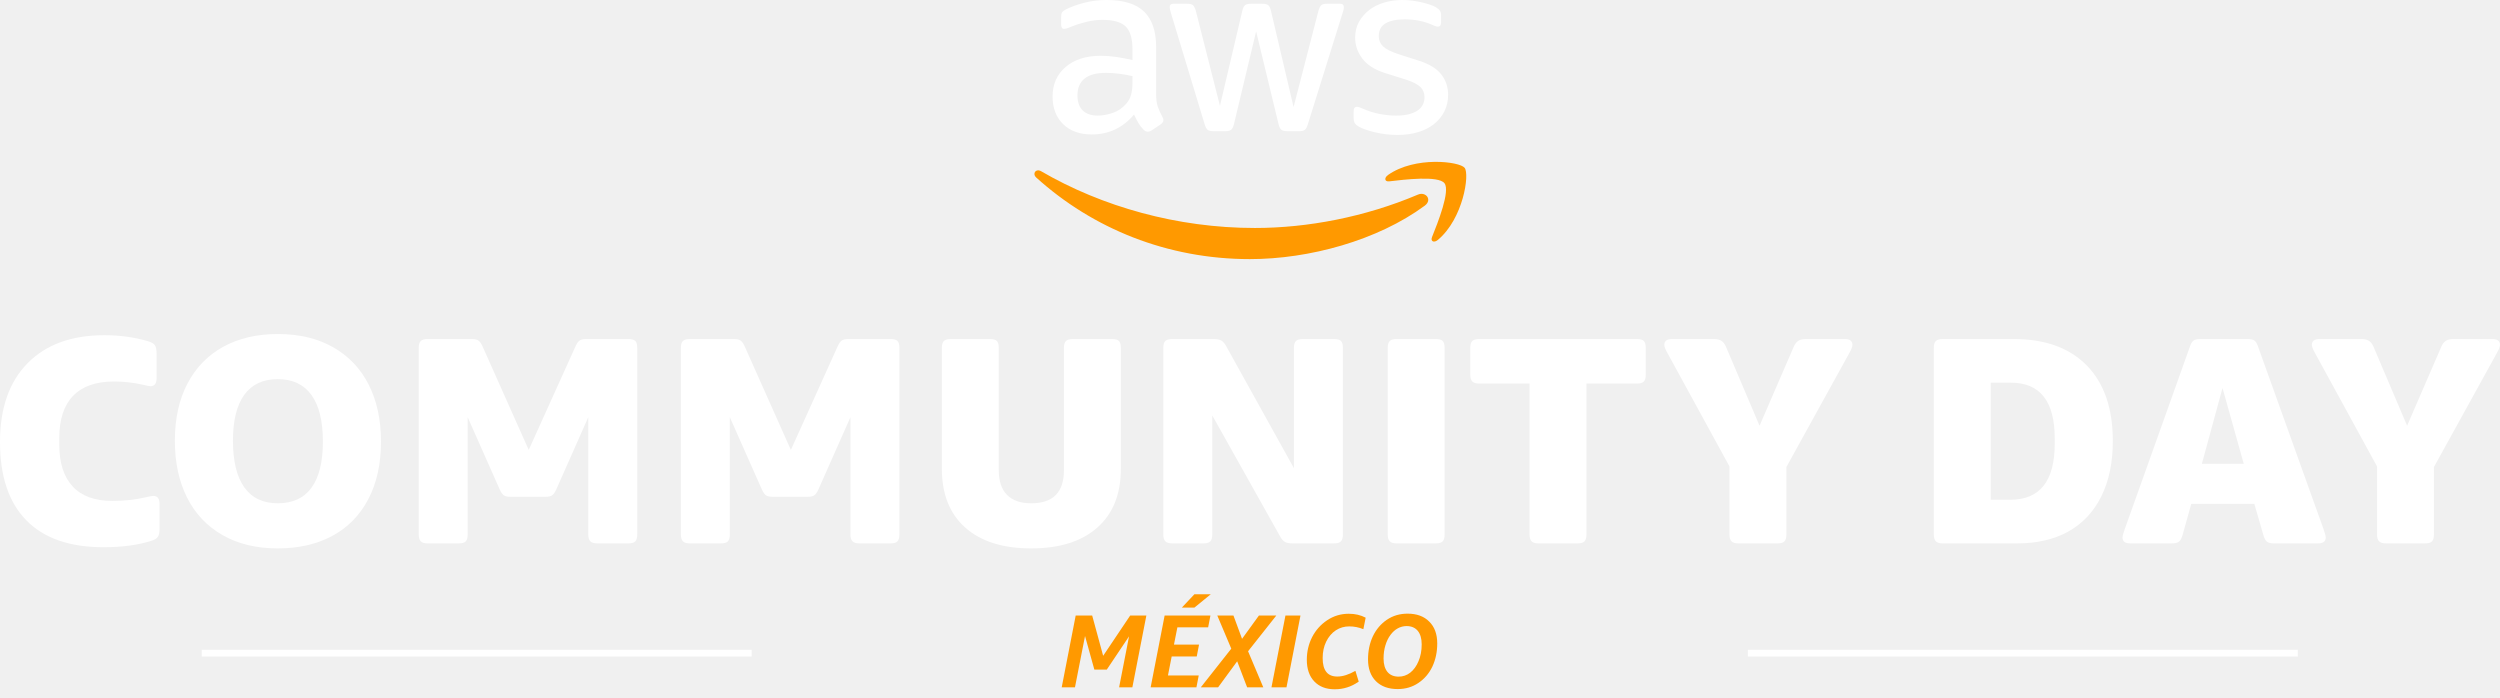
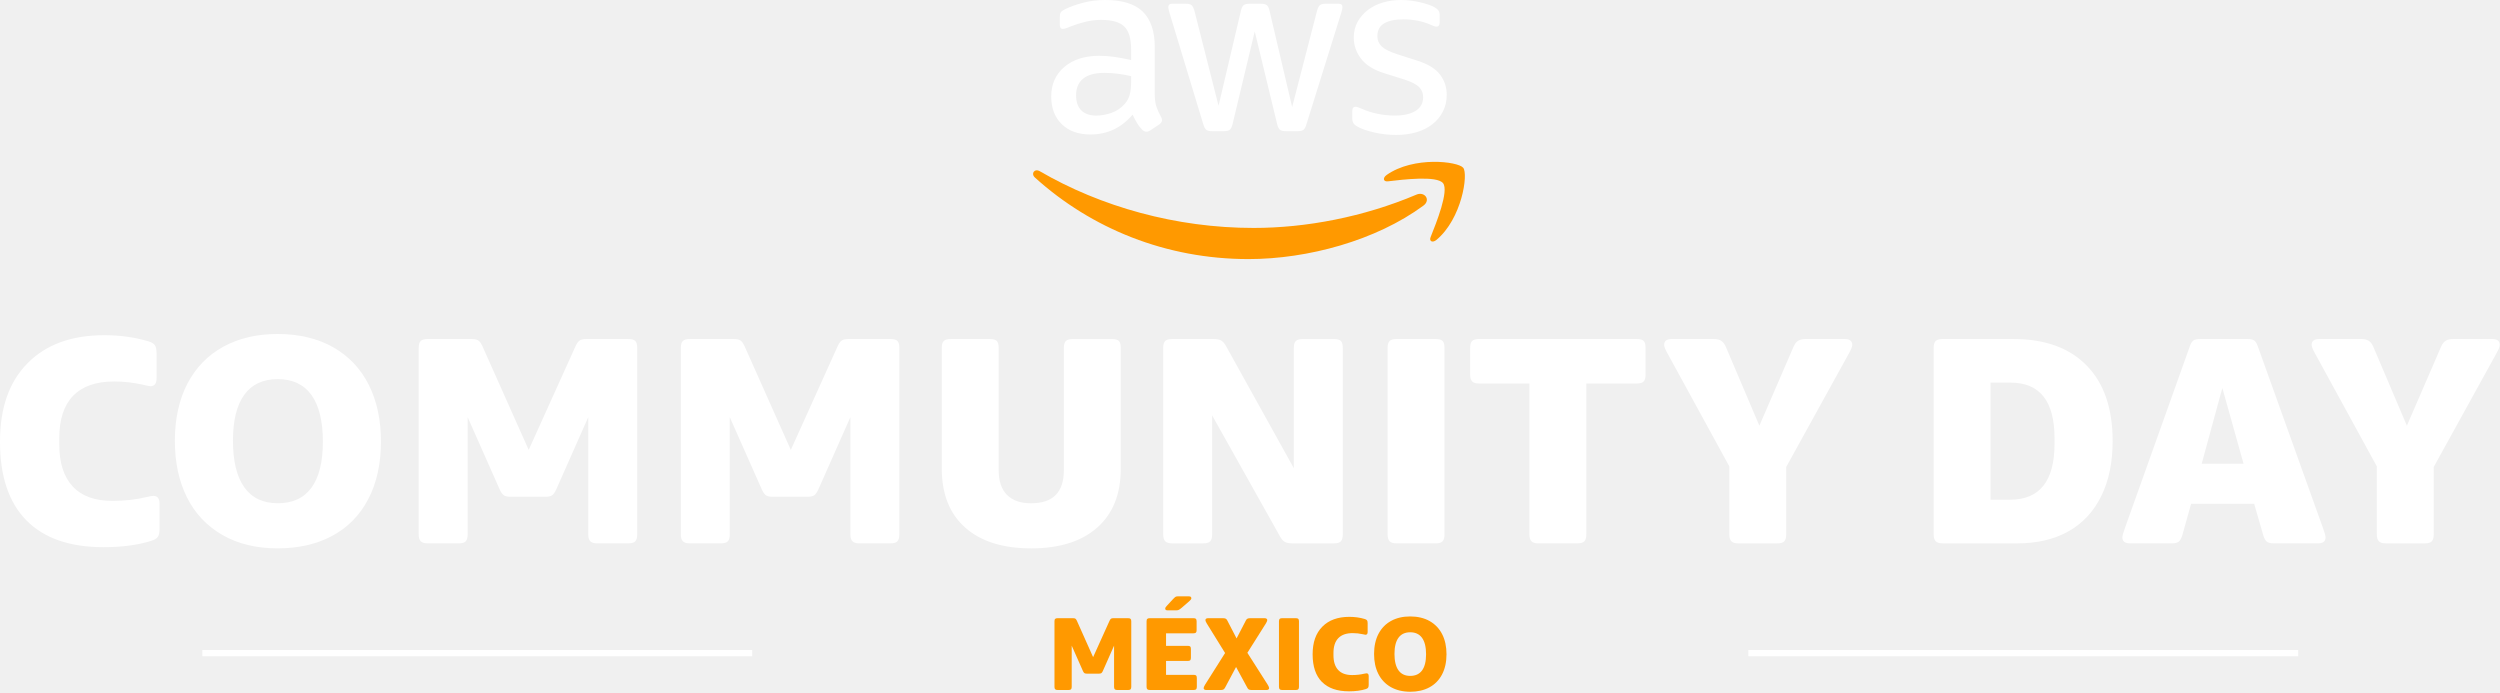
- <svg xmlns="http://www.w3.org/2000/svg" width="172" height="48" viewBox="0 0 172 48" fill="none">
-   <path fill-rule="evenodd" clip-rule="evenodd" d="M99.378 12.604C98.962 12.072 96.628 12.352 95.579 12.477C95.261 12.516 95.212 12.238 95.498 12.037C97.361 10.729 100.411 11.107 100.766 11.545C101.123 11.986 100.672 15.045 98.927 16.505C98.659 16.729 98.404 16.61 98.522 16.313C98.915 15.333 99.794 13.137 99.378 12.604Z" fill="#FF9900" />
-   <path fill-rule="evenodd" clip-rule="evenodd" d="M98.024 14.15C94.771 16.55 90.055 17.827 85.995 17.827C80.303 17.827 75.178 15.723 71.3 12.221C70.995 11.946 71.267 11.57 71.633 11.783C75.817 14.218 80.992 15.685 86.337 15.685C89.942 15.685 93.905 14.937 97.552 13.39C98.101 13.156 98.562 13.752 98.024 14.15Z" fill="#FF9900" />
-   <path d="M96.156 9.284C95.637 9.284 95.129 9.226 94.634 9.111C94.138 8.996 93.758 8.864 93.493 8.714C93.331 8.622 93.231 8.53 93.191 8.437C93.15 8.345 93.13 8.253 93.13 8.16V7.659C93.13 7.452 93.205 7.348 93.355 7.348C93.412 7.348 93.473 7.36 93.536 7.383C93.599 7.406 93.683 7.44 93.787 7.486C94.121 7.636 94.484 7.751 94.876 7.832C95.268 7.913 95.66 7.953 96.052 7.953C96.674 7.953 97.155 7.844 97.496 7.625C97.835 7.406 98.006 7.094 98.006 6.691C98.006 6.414 97.916 6.184 97.738 5.999C97.559 5.815 97.227 5.642 96.743 5.481L95.308 5.031C94.582 4.801 94.055 4.467 93.727 4.028C93.398 3.591 93.234 3.112 93.234 2.593C93.234 2.178 93.323 1.813 93.502 1.495C93.68 1.179 93.917 0.908 94.211 0.683C94.504 0.458 94.847 0.288 95.239 0.173C95.631 0.058 96.046 7.62939e-06 96.484 7.62939e-06C96.703 7.62939e-06 96.925 0.014 97.15 0.043C97.374 0.072 97.588 0.11 97.789 0.156C97.991 0.202 98.178 0.254 98.351 0.311C98.524 0.369 98.662 0.426 98.766 0.484C98.904 0.565 99.002 0.646 99.06 0.726C99.118 0.807 99.147 0.916 99.147 1.055V1.521C99.147 1.729 99.072 1.833 98.922 1.833C98.841 1.833 98.714 1.792 98.542 1.712C97.977 1.458 97.343 1.331 96.64 1.331C96.075 1.331 95.637 1.424 95.326 1.608C95.014 1.792 94.859 2.086 94.859 2.49C94.859 2.766 94.957 3 95.153 3.19C95.349 3.38 95.712 3.562 96.242 3.735L97.642 4.184C98.357 4.415 98.867 4.732 99.172 5.135C99.478 5.539 99.631 5.999 99.631 6.518C99.631 6.944 99.544 7.328 99.371 7.668C99.199 8.008 98.959 8.299 98.654 8.541C98.348 8.783 97.982 8.968 97.556 9.094C97.129 9.221 96.662 9.284 96.156 9.284ZM83.465 9.025C83.292 9.025 83.165 8.993 83.085 8.93C83.004 8.867 82.935 8.737 82.877 8.541L80.561 0.899C80.503 0.703 80.474 0.57 80.474 0.501C80.474 0.34 80.555 0.259 80.716 0.259H81.685C81.869 0.259 81.998 0.291 82.073 0.354C82.148 0.418 82.214 0.547 82.272 0.743L83.932 7.279L85.471 0.743C85.517 0.547 85.58 0.418 85.661 0.354C85.742 0.291 85.874 0.259 86.059 0.259H86.854C87.038 0.259 87.171 0.291 87.251 0.354C87.332 0.418 87.395 0.547 87.442 0.743L88.998 7.365L90.709 0.743C90.767 0.547 90.833 0.418 90.908 0.354C90.983 0.291 91.113 0.259 91.297 0.259H92.214C92.375 0.259 92.456 0.34 92.456 0.501C92.456 0.547 92.45 0.599 92.439 0.657C92.427 0.715 92.404 0.795 92.369 0.899L89.983 8.541C89.925 8.737 89.856 8.867 89.776 8.93C89.695 8.993 89.569 9.025 89.395 9.025H88.548C88.364 9.025 88.231 8.99 88.151 8.921C88.07 8.852 88.006 8.72 87.96 8.524L86.422 2.161L84.9 8.524C84.854 8.72 84.791 8.852 84.71 8.921C84.629 8.99 84.497 9.025 84.312 9.025H83.465ZM75.529 7.953C75.852 7.953 76.192 7.893 76.549 7.771C76.907 7.65 77.218 7.44 77.483 7.141C77.644 6.956 77.757 6.746 77.82 6.509C77.883 6.273 77.915 5.988 77.915 5.653V5.239C77.627 5.169 77.325 5.115 77.008 5.074C76.691 5.034 76.382 5.014 76.083 5.014C75.426 5.014 74.936 5.147 74.613 5.411C74.29 5.677 74.129 6.057 74.129 6.553C74.129 7.014 74.25 7.363 74.492 7.599C74.734 7.835 75.08 7.953 75.529 7.953ZM79.541 6.449C79.541 6.818 79.578 7.112 79.653 7.331C79.728 7.55 79.835 7.786 79.973 8.04C80.019 8.12 80.042 8.195 80.042 8.264C80.042 8.368 79.978 8.466 79.852 8.558L79.229 8.973C79.137 9.031 79.05 9.06 78.97 9.06C78.866 9.06 78.768 9.014 78.676 8.921C78.538 8.783 78.419 8.63 78.322 8.463C78.224 8.296 78.123 8.103 78.019 7.884C77.247 8.795 76.279 9.25 75.115 9.25C74.285 9.25 73.628 9.014 73.144 8.541C72.659 8.068 72.417 7.434 72.417 6.639C72.417 5.798 72.717 5.12 73.316 4.607C73.915 4.095 74.723 3.838 75.737 3.838C76.071 3.838 76.42 3.864 76.783 3.916C77.146 3.968 77.523 4.04 77.915 4.132V3.406C77.915 2.657 77.76 2.13 77.449 1.824C77.137 1.519 76.601 1.366 75.841 1.366C75.495 1.366 75.14 1.409 74.777 1.495C74.414 1.582 74.06 1.694 73.714 1.833C73.552 1.902 73.437 1.945 73.368 1.962C73.299 1.98 73.247 1.988 73.213 1.988C73.074 1.988 73.005 1.884 73.005 1.677V1.193C73.005 1.032 73.028 0.916 73.074 0.847C73.12 0.778 73.213 0.709 73.351 0.64C73.697 0.467 74.112 0.317 74.596 0.19C75.08 0.063 75.593 7.62939e-06 76.135 7.62939e-06C77.31 7.62939e-06 78.172 0.268 78.719 0.804C79.267 1.34 79.541 2.15 79.541 3.233V6.449Z" fill="white" />
-   <path fill-rule="evenodd" clip-rule="evenodd" d="M13.879 44.705H51.713V45.171H13.879V44.705ZM120.254 44.705H158.088V45.171H120.254V44.705Z" fill="white" />
-   <path d="M7.121 37.649C4.795 37.649 3.026 37.034 1.816 35.803C0.605 34.572 0 32.773 0 30.406C0 28.08 0.632 26.275 1.897 24.99C3.162 23.705 4.923 23.062 7.182 23.062C8.264 23.062 9.278 23.204 10.225 23.488C10.442 23.556 10.587 23.647 10.662 23.762C10.736 23.877 10.773 24.063 10.773 24.32V26.024C10.773 26.389 10.631 26.572 10.347 26.572C10.279 26.572 10.11 26.538 9.84 26.471C9.177 26.322 8.514 26.247 7.852 26.247C6.607 26.247 5.667 26.575 5.032 27.231C4.396 27.887 4.078 28.858 4.078 30.143V30.589C4.078 31.847 4.385 32.807 5.001 33.47C5.616 34.133 6.526 34.464 7.73 34.464C8.568 34.464 9.353 34.376 10.083 34.2C10.3 34.146 10.455 34.119 10.55 34.119C10.834 34.119 10.976 34.301 10.976 34.667V36.371C10.976 36.628 10.938 36.814 10.864 36.929C10.79 37.044 10.644 37.135 10.428 37.203C9.508 37.5 8.406 37.649 7.121 37.649Z" fill="white" />
-   <path d="M19.111 34.626C20.139 34.626 20.913 34.268 21.434 33.551C21.955 32.834 22.215 31.779 22.215 30.386C22.215 28.966 21.951 27.894 21.424 27.171C20.897 26.447 20.126 26.085 19.111 26.085C18.097 26.085 17.329 26.444 16.809 27.16C16.288 27.877 16.027 28.932 16.027 30.325C16.027 31.732 16.288 32.8 16.809 33.531C17.329 34.261 18.097 34.626 19.111 34.626ZM19.111 37.73C17.637 37.73 16.365 37.423 15.297 36.807C14.229 36.192 13.417 35.33 12.863 34.22C12.308 33.112 12.031 31.813 12.031 30.325C12.031 28.797 12.321 27.482 12.903 26.379C13.485 25.277 14.306 24.435 15.368 23.853C16.43 23.272 17.677 22.981 19.111 22.981C20.585 22.981 21.857 23.285 22.925 23.894C23.994 24.503 24.809 25.361 25.37 26.471C25.931 27.58 26.212 28.885 26.212 30.386C26.212 31.915 25.921 33.233 25.34 34.342C24.758 35.451 23.933 36.293 22.864 36.868C21.796 37.443 20.545 37.73 19.111 37.73Z" fill="white" />
-   <path d="M29.417 37.385C29.201 37.385 29.045 37.338 28.951 37.243C28.856 37.149 28.809 36.993 28.809 36.777V23.935C28.809 23.705 28.856 23.546 28.951 23.458C29.045 23.37 29.201 23.326 29.417 23.326H32.461C32.65 23.326 32.795 23.356 32.897 23.417C32.998 23.478 33.096 23.61 33.191 23.813L36.376 30.954L39.602 23.813C39.696 23.61 39.795 23.478 39.896 23.417C39.998 23.356 40.143 23.326 40.332 23.326H43.234C43.463 23.326 43.622 23.37 43.71 23.458C43.798 23.546 43.842 23.705 43.842 23.935V36.777C43.842 36.993 43.798 37.149 43.71 37.243C43.622 37.338 43.463 37.385 43.234 37.385H41.083C40.867 37.385 40.711 37.338 40.617 37.243C40.522 37.149 40.474 36.993 40.474 36.777V28.702L38.263 33.693C38.168 33.896 38.07 34.028 37.969 34.089C37.867 34.15 37.722 34.18 37.533 34.18H35.118C34.929 34.18 34.783 34.15 34.682 34.089C34.581 34.028 34.482 33.896 34.388 33.693L32.176 28.702V36.777C32.176 36.993 32.132 37.149 32.045 37.243C31.957 37.338 31.798 37.385 31.568 37.385H29.417Z" fill="white" />
-   <path d="M47.453 37.385C47.237 37.385 47.081 37.338 46.987 37.243C46.892 37.149 46.845 36.993 46.845 36.777V23.935C46.845 23.705 46.892 23.546 46.987 23.458C47.081 23.37 47.237 23.326 47.453 23.326H50.497C50.686 23.326 50.831 23.356 50.933 23.417C51.034 23.478 51.132 23.61 51.227 23.813L54.412 30.954L57.638 23.813C57.732 23.61 57.831 23.478 57.932 23.417C58.033 23.356 58.179 23.326 58.368 23.326H61.27C61.499 23.326 61.658 23.37 61.746 23.458C61.834 23.546 61.878 23.705 61.878 23.935V36.777C61.878 36.993 61.834 37.149 61.746 37.243C61.658 37.338 61.499 37.385 61.27 37.385H59.119C58.902 37.385 58.747 37.338 58.652 37.243C58.557 37.149 58.51 36.993 58.51 36.777V28.702L56.299 33.693C56.204 33.896 56.106 34.028 56.005 34.089C55.903 34.15 55.758 34.18 55.569 34.18H53.154C52.965 34.18 52.819 34.15 52.718 34.089C52.617 34.028 52.518 33.896 52.424 33.693L50.212 28.702V36.777C50.212 36.993 50.169 37.149 50.081 37.243C49.992 37.338 49.834 37.385 49.604 37.385H47.453Z" fill="white" />
-   <path d="M70.947 37.73C68.999 37.73 67.488 37.254 66.412 36.3C65.337 35.347 64.799 33.991 64.799 32.232V23.934C64.799 23.705 64.847 23.546 64.942 23.458C65.036 23.37 65.192 23.326 65.408 23.326H68.106C68.336 23.326 68.495 23.37 68.583 23.458C68.671 23.546 68.715 23.705 68.715 23.934V32.354C68.715 33.098 68.904 33.663 69.283 34.048C69.662 34.434 70.216 34.626 70.947 34.626C72.448 34.626 73.199 33.869 73.199 32.354V23.934C73.199 23.705 73.246 23.546 73.341 23.458C73.435 23.37 73.591 23.326 73.808 23.326H76.506C76.735 23.326 76.894 23.37 76.983 23.458C77.07 23.546 77.114 23.705 77.114 23.934V32.253C77.114 33.997 76.573 35.347 75.491 36.3C74.409 37.254 72.894 37.73 70.947 37.73Z" fill="white" />
-   <path d="M80.644 37.385C80.428 37.385 80.272 37.338 80.177 37.243C80.083 37.149 80.035 36.993 80.035 36.777V23.935C80.035 23.705 80.083 23.546 80.177 23.458C80.272 23.37 80.428 23.326 80.644 23.326H83.505C83.735 23.326 83.907 23.36 84.022 23.427C84.137 23.495 84.242 23.61 84.337 23.772L89.023 32.212V23.935C89.023 23.705 89.07 23.546 89.165 23.458C89.26 23.37 89.415 23.326 89.632 23.326H91.782C92.012 23.326 92.171 23.37 92.259 23.458C92.347 23.546 92.391 23.705 92.391 23.935V36.777C92.391 36.993 92.347 37.149 92.259 37.243C92.171 37.338 92.012 37.385 91.782 37.385H88.922C88.692 37.385 88.519 37.352 88.404 37.284C88.289 37.217 88.184 37.101 88.09 36.939L83.403 28.58V36.777C83.403 36.993 83.359 37.149 83.272 37.243C83.183 37.338 83.025 37.385 82.795 37.385H80.644Z" fill="white" />
-   <path d="M96.083 37.385C95.867 37.385 95.711 37.338 95.617 37.243C95.522 37.149 95.475 36.993 95.475 36.777V23.935C95.475 23.705 95.522 23.546 95.617 23.458C95.711 23.37 95.867 23.326 96.083 23.326H98.782C99.011 23.326 99.17 23.37 99.259 23.458C99.346 23.546 99.39 23.705 99.39 23.935V36.777C99.39 36.993 99.346 37.149 99.259 37.243C99.17 37.338 99.011 37.385 98.782 37.385H96.083Z" fill="white" />
-   <path d="M105.842 37.385C105.625 37.385 105.47 37.338 105.375 37.243C105.281 37.149 105.233 36.993 105.233 36.777V26.389H101.764C101.548 26.389 101.392 26.342 101.298 26.247C101.203 26.153 101.155 25.997 101.155 25.78V23.935C101.155 23.705 101.203 23.546 101.298 23.458C101.392 23.37 101.548 23.326 101.764 23.326H112.618C112.848 23.326 113.007 23.37 113.095 23.458C113.183 23.546 113.227 23.705 113.227 23.935V25.78C113.227 25.997 113.183 26.153 113.095 26.247C113.007 26.342 112.848 26.389 112.618 26.389H109.149V36.777C109.149 36.993 109.105 37.149 109.017 37.243C108.929 37.338 108.77 37.385 108.54 37.385H105.842Z" fill="white" />
-   <path d="M119.597 37.385C119.38 37.385 119.225 37.338 119.13 37.243C119.035 37.149 118.988 36.993 118.988 36.777V32.09L114.748 24.34C114.586 24.056 114.505 23.853 114.505 23.732C114.505 23.461 114.68 23.326 115.032 23.326H117.913C118.129 23.326 118.302 23.366 118.43 23.448C118.559 23.529 118.663 23.664 118.745 23.853L121.057 29.29L123.411 23.853C123.492 23.664 123.597 23.529 123.725 23.448C123.854 23.366 124.026 23.326 124.243 23.326H126.921C127.272 23.326 127.448 23.461 127.448 23.732C127.448 23.853 127.367 24.056 127.205 24.34L122.904 32.131V36.777C122.904 36.993 122.86 37.149 122.772 37.243C122.684 37.338 122.525 37.385 122.295 37.385H119.597Z" fill="white" />
-   <path d="M136.963 34.383H138.302C140.344 34.383 141.365 33.098 141.365 30.528V30.163C141.365 27.607 140.357 26.328 138.342 26.328H136.963V34.383ZM133.656 37.385C133.439 37.385 133.284 37.338 133.189 37.243C133.094 37.149 133.047 36.993 133.047 36.777V23.934C133.047 23.705 133.094 23.546 133.189 23.458C133.284 23.37 133.439 23.326 133.656 23.326H138.545C140.709 23.326 142.386 23.934 143.577 25.152C144.767 26.369 145.362 28.101 145.362 30.345C145.362 31.82 145.098 33.088 144.571 34.149C144.043 35.212 143.289 36.016 142.309 36.564C141.328 37.112 140.155 37.385 138.789 37.385H133.656Z" fill="white" />
-   <path d="M154.37 31.908L152.909 26.694L151.489 31.908H154.37ZM146.559 37.385C146.207 37.385 146.031 37.25 146.031 36.98C146.031 36.872 146.085 36.669 146.194 36.371L150.677 23.813C150.745 23.623 150.826 23.495 150.921 23.427C151.015 23.36 151.171 23.326 151.387 23.326H154.634C154.85 23.326 155.005 23.36 155.1 23.427C155.195 23.495 155.276 23.623 155.343 23.813L159.848 36.371C159.956 36.669 160.01 36.872 160.01 36.98C160.01 37.25 159.834 37.385 159.482 37.385H156.439C156.223 37.385 156.064 37.345 155.962 37.264C155.861 37.182 155.776 37.02 155.709 36.777L155.1 34.667H150.759L150.17 36.777C150.102 37.02 150.018 37.182 149.917 37.264C149.815 37.345 149.656 37.385 149.44 37.385H146.559Z" fill="white" />
-   <path d="M164.149 37.385C163.932 37.385 163.777 37.338 163.682 37.243C163.587 37.149 163.54 36.993 163.54 36.777V32.09L159.3 24.34C159.137 24.056 159.056 23.853 159.056 23.732C159.056 23.461 159.232 23.326 159.584 23.326H162.465C162.681 23.326 162.853 23.366 162.982 23.448C163.11 23.529 163.215 23.664 163.296 23.853L165.609 29.29L167.963 23.853C168.044 23.664 168.148 23.529 168.277 23.448C168.406 23.366 168.578 23.326 168.795 23.326H171.472C171.824 23.326 172 23.461 172 23.732C172 23.853 171.919 24.056 171.756 24.34L167.455 32.131V36.777C167.455 36.993 167.411 37.149 167.324 37.243C167.235 37.338 167.077 37.385 166.847 37.385H164.149Z" fill="white" />
-   <path d="M96.159 47.408C95.527 47.408 95.028 47.228 94.662 46.866C94.301 46.501 94.12 46.002 94.12 45.37C94.12 44.78 94.232 44.248 94.455 43.773C94.683 43.297 95.004 42.92 95.417 42.639C95.831 42.359 96.306 42.219 96.843 42.219C97.475 42.219 97.972 42.402 98.333 42.768C98.699 43.129 98.882 43.628 98.882 44.265C98.882 44.854 98.77 45.386 98.547 45.861C98.323 46.332 98.002 46.707 97.584 46.988C97.171 47.268 96.696 47.408 96.159 47.408ZM96.23 46.553C96.52 46.553 96.784 46.462 97.021 46.282C97.259 46.096 97.449 45.835 97.591 45.498C97.739 45.156 97.812 44.768 97.812 44.336C97.812 43.932 97.722 43.621 97.542 43.402C97.361 43.184 97.104 43.074 96.772 43.074C96.558 43.074 96.356 43.127 96.166 43.231C95.981 43.331 95.814 43.48 95.667 43.68C95.519 43.875 95.403 44.112 95.318 44.393C95.232 44.669 95.189 44.973 95.189 45.305C95.189 45.705 95.28 46.013 95.46 46.232C95.641 46.446 95.897 46.553 96.23 46.553Z" fill="#FF9900" />
-   <path d="M93.48 46.895C93.214 47.08 92.948 47.213 92.681 47.294C92.415 47.38 92.13 47.422 91.826 47.422C91.232 47.422 90.764 47.242 90.422 46.881C90.08 46.52 89.909 46.023 89.909 45.391C89.909 44.835 90.03 44.317 90.272 43.837C90.519 43.357 90.864 42.97 91.306 42.675C91.752 42.376 92.249 42.226 92.795 42.226C93.233 42.226 93.62 42.316 93.957 42.497L93.8 43.288C93.487 43.16 93.164 43.096 92.831 43.096C92.489 43.096 92.18 43.186 91.904 43.366C91.629 43.547 91.408 43.806 91.242 44.143C91.08 44.476 90.999 44.854 90.999 45.277C90.999 46.123 91.334 46.546 92.004 46.546C92.38 46.546 92.795 46.415 93.252 46.154L93.48 46.895Z" fill="#FF9900" />
-   <path d="M87.477 47.287L88.439 42.347H89.473L88.511 47.287H87.477Z" fill="#FF9900" />
-   <path d="M85.802 47.287L85.118 45.498L83.806 47.287H82.616L84.712 44.628L83.749 42.347H84.861L85.453 43.951L86.615 42.347H87.812L85.867 44.806L86.914 47.287H85.802Z" fill="#FF9900" />
-   <path d="M79.165 47.287L80.127 42.347H83.278L83.121 43.16H81.004L80.769 44.35H82.494L82.337 45.163H80.612L80.355 46.474H82.472L82.315 47.287H79.165ZM82.173 41.805H81.31L82.173 40.886H83.299L82.173 41.805Z" fill="#FF9900" />
-   <path d="M76.995 47.287L77.679 43.78L76.147 46.068H75.291L74.65 43.758L73.958 47.287H73.046L74.008 42.347H75.142L75.897 45.12L77.758 42.347H78.87L77.907 47.287H76.995Z" fill="#FF9900" />
+ <svg xmlns="http://www.w3.org/2000/svg" width="1285" height="356" viewBox="0 0 1285 356" fill="none">
+   <path fill-rule="evenodd" clip-rule="evenodd" d="M741.726 94.16C738.616 90.18 721.186 92.27 713.346 93.21C710.976 93.49 710.606 91.42 712.746 89.92C726.656 80.15 749.446 82.97 752.096 86.24C754.766 89.54 751.396 112.39 738.356 123.29C736.356 124.97 734.446 124.07 735.336 121.86C738.276 114.54 744.836 98.13 741.726 94.15" fill="#FF9900" />
+   <path fill-rule="evenodd" clip-rule="evenodd" d="M731.616 105.7C707.316 123.63 672.086 133.17 641.756 133.17C599.246 133.17 560.956 117.45 531.986 91.29C529.706 89.24 531.736 86.43 534.476 88.02C565.736 106.21 604.386 117.16 644.316 117.16C671.246 117.16 700.856 111.57 728.096 100.02C732.206 98.28 735.646 102.73 731.626 105.7" fill="#FF9900" />
+   <path d="M717.656 69.36C713.786 69.36 709.986 68.93 706.286 68.07C702.586 67.21 699.736 66.22 697.766 65.1C696.556 64.41 695.806 63.72 695.506 63.03C695.206 62.34 695.056 61.65 695.056 60.96V57.21C695.056 55.66 695.616 54.89 696.736 54.89C697.166 54.89 697.616 54.98 698.096 55.15C698.566 55.32 699.196 55.58 699.966 55.92C702.466 57.04 705.176 57.9 708.106 58.5C711.036 59.1 713.956 59.4 716.886 59.4C721.536 59.4 725.126 58.58 727.676 56.95C730.216 55.32 731.486 52.99 731.486 49.98C731.486 47.91 730.816 46.19 729.486 44.81C728.146 43.43 725.676 42.14 722.056 40.94L711.336 37.58C705.916 35.86 701.976 33.36 699.516 30.09C697.066 26.82 695.836 23.25 695.836 19.37C695.836 16.27 696.506 13.54 697.836 11.17C699.166 8.8 700.936 6.78 703.136 5.1C705.326 3.42 707.896 2.15 710.816 1.29C713.746 0.43 716.846 0 720.116 0C721.756 0 723.406 0.11 725.086 0.32C726.766 0.54 728.356 0.82 729.866 1.16C731.366 1.51 732.766 1.89 734.066 2.32C735.356 2.75 736.386 3.18 737.166 3.61C738.196 4.21 738.926 4.82 739.366 5.42C739.796 6.02 740.006 6.84 740.006 7.87V11.36C740.006 12.91 739.446 13.69 738.326 13.69C737.726 13.69 736.776 13.39 735.486 12.79C731.266 10.9 726.526 9.95 721.276 9.95C717.056 9.95 713.786 10.64 711.456 12.02C709.136 13.4 707.966 15.59 707.966 18.61C707.966 20.68 708.696 22.42 710.166 23.84C711.626 25.26 714.336 26.62 718.306 27.91L728.766 31.27C734.106 32.99 737.916 35.36 740.196 38.37C742.476 41.39 743.616 44.83 743.616 48.7C743.616 51.89 742.976 54.75 741.676 57.29C740.386 59.83 738.596 62 736.316 63.81C734.036 65.62 731.296 67 728.116 67.94C724.926 68.89 721.436 69.36 717.656 69.36ZM622.856 67.42C621.566 67.42 620.616 67.18 620.016 66.71C619.416 66.24 618.896 65.27 618.466 63.8L601.156 6.71C600.726 5.25 600.506 4.26 600.506 3.74C600.506 2.54 601.106 1.93 602.316 1.93H609.546C610.926 1.93 611.886 2.17 612.446 2.64C613.006 3.11 613.496 4.08 613.936 5.55L626.336 54.37L637.826 5.55C638.166 4.09 638.646 3.12 639.246 2.64C639.846 2.17 640.836 1.93 642.216 1.93H648.156C649.536 1.93 650.526 2.17 651.126 2.64C651.726 3.11 652.206 4.08 652.546 5.55L664.166 55.02L676.956 5.55C677.386 4.09 677.886 3.12 678.446 2.64C679.006 2.17 679.976 1.93 681.356 1.93H688.196C689.406 1.93 690.006 2.53 690.006 3.74C690.006 4.08 689.956 4.47 689.876 4.9C689.786 5.33 689.616 5.93 689.356 6.71L671.536 63.8C671.106 65.27 670.586 66.23 669.986 66.71C669.386 67.18 668.436 67.42 667.146 67.42H660.816C659.436 67.42 658.446 67.16 657.846 66.65C657.246 66.13 656.766 65.14 656.426 63.68L644.936 16.15L633.566 63.68C633.216 65.14 632.746 66.13 632.146 66.65C631.546 67.17 630.556 67.42 629.176 67.42H622.846H622.856ZM563.576 59.41C565.986 59.41 568.526 58.96 571.196 58.05C573.866 57.15 576.186 55.58 578.166 53.34C579.376 51.96 580.206 50.39 580.686 48.63C581.156 46.87 581.396 44.74 581.396 42.24V39.14C579.246 38.62 576.986 38.22 574.616 37.91C572.246 37.61 569.946 37.46 567.706 37.46C562.796 37.46 559.136 38.45 556.726 40.43C554.316 42.41 553.106 45.25 553.106 48.96C553.106 52.4 554.006 55.01 555.816 56.77C557.626 58.54 560.206 59.42 563.566 59.42M593.536 48.18C593.536 50.94 593.816 53.13 594.376 54.77C594.936 56.41 595.736 58.17 596.766 60.07C597.106 60.67 597.286 61.23 597.286 61.75C597.286 62.52 596.816 63.26 595.866 63.95L591.216 67.05C590.526 67.48 589.876 67.7 589.276 67.7C588.506 67.7 587.766 67.36 587.076 66.67C586.046 65.64 585.156 64.5 584.426 63.25C583.696 62 582.936 60.56 582.166 58.92C576.396 65.72 569.166 69.12 560.466 69.12C554.266 69.12 549.356 67.36 545.746 63.82C542.126 60.29 540.326 55.55 540.326 49.61C540.326 43.33 542.566 38.27 547.046 34.43C551.526 30.6 557.556 28.68 565.126 28.68C567.626 28.68 570.226 28.87 572.936 29.26C575.646 29.65 578.466 30.19 581.396 30.88V25.46C581.396 19.86 580.236 15.92 577.906 13.64C575.576 11.36 571.576 10.22 565.896 10.22C563.316 10.22 560.666 10.54 557.956 11.19C555.246 11.84 552.596 12.68 550.016 13.71C548.806 14.23 547.946 14.55 547.436 14.68C546.916 14.81 546.536 14.87 546.276 14.87C545.236 14.87 544.726 14.1 544.726 12.55V8.93C544.726 7.72 544.896 6.86 545.246 6.35C545.586 5.83 546.286 5.32 547.316 4.8C549.896 3.51 552.996 2.39 556.616 1.44C560.216 0.47 564.046 0 568.096 0C576.876 0 583.316 2 587.406 6.01C591.496 10.01 593.546 16.06 593.546 24.16V48.18H593.536Z" fill="white" />
+   <path d="M1181.29 335.7H898.66Z" fill="white" />
+   <path d="M1181.29 335.7H898.66" stroke="white" stroke-width="3.21" stroke-miterlimit="13.33" />
+   <path d="M386.63 335.7H104Z" fill="white" />
+   <path d="M386.63 335.7H104" stroke="white" stroke-width="3.21" stroke-miterlimit="13.33" />
+   <path d="M53.2 281.25C35.82 281.25 22.61 276.65 13.57 267.46C4.53 258.27 0 244.83 0 227.15C0 209.47 4.72 196.28 14.17 186.69C23.62 177.09 36.77 172.29 53.65 172.29C61.73 172.29 69.31 173.35 76.39 175.47C78.01 175.98 79.09 176.66 79.65 177.52C80.2 178.38 80.48 179.77 80.48 181.69V194.42C80.48 197.15 79.42 198.51 77.3 198.51C76.79 198.51 75.53 198.26 73.51 197.75C68.56 196.64 63.61 196.08 58.66 196.08C49.36 196.08 42.34 198.53 37.59 203.43C32.84 208.33 30.47 215.58 30.47 225.18V228.51C30.47 237.91 32.77 245.08 37.37 250.03C41.97 254.98 48.76 257.46 57.76 257.46C64.02 257.46 69.88 256.8 75.34 255.49C76.96 255.09 78.12 254.88 78.83 254.88C80.95 254.88 82.01 256.24 82.01 258.97V271.7C82.01 273.62 81.73 275.01 81.18 275.87C80.62 276.73 79.54 277.41 77.92 277.92C71.05 280.14 62.82 281.25 53.22 281.25" fill="white" />
+   <path d="M142.77 258.67C150.45 258.67 156.23 255.99 160.12 250.64C164.01 245.29 165.96 237.4 165.96 227C165.96 216.6 163.99 208.38 160.05 202.98C156.11 197.57 150.35 194.87 142.77 194.87C135.19 194.87 129.46 197.55 125.57 202.9C121.68 208.26 119.74 216.14 119.74 226.54C119.74 236.94 121.68 245.03 125.57 250.48C129.46 255.94 135.19 258.66 142.77 258.66M142.77 281.86C131.76 281.86 122.26 279.56 114.28 274.96C106.3 270.36 100.24 263.92 96.09 255.64C91.95 247.36 89.88 237.66 89.88 226.54C89.88 215.42 92.05 205.3 96.4 197.06C100.74 188.83 106.88 182.54 114.81 178.19C122.74 173.85 132.06 171.67 142.77 171.67C153.48 171.67 163.28 173.94 171.26 178.49C179.24 183.04 185.33 189.45 189.52 197.74C193.71 206.03 195.81 215.77 195.81 226.99C195.81 238.21 193.64 248.26 189.29 256.54C184.95 264.83 178.78 271.12 170.8 275.41C162.82 279.7 153.47 281.85 142.76 281.85" fill="white" />
+   <path d="M219.76 279.28C218.14 279.28 216.98 278.93 216.27 278.22C215.56 277.51 215.21 276.35 215.21 274.73V178.8C215.21 177.08 215.56 175.9 216.27 175.24C216.98 174.58 218.14 174.26 219.76 174.26H242.49C243.9 174.26 244.99 174.49 245.75 174.94C246.51 175.4 247.24 176.38 247.95 177.9L271.75 231.25L295.85 177.9C296.56 176.38 297.29 175.4 298.05 174.94C298.81 174.49 299.89 174.26 301.31 174.26H322.98C324.7 174.26 325.88 174.59 326.54 175.24C327.19 175.9 327.52 177.09 327.52 178.8V274.73C327.52 276.35 327.19 277.51 326.54 278.22C325.88 278.93 324.69 279.28 322.98 279.28H306.91C305.29 279.28 304.13 278.93 303.43 278.22C302.72 277.51 302.37 276.35 302.37 274.73V214.41L285.85 251.69C285.14 253.2 284.41 254.19 283.65 254.65C282.89 255.1 281.81 255.33 280.39 255.33H262.35C260.93 255.33 259.85 255.1 259.09 254.65C258.33 254.2 257.6 253.21 256.89 251.69L240.37 214.41V274.73C240.37 276.35 240.04 277.51 239.38 278.22C238.72 278.93 237.54 279.28 235.82 279.28H219.76Z" fill="white" />
+   <path d="M354.49 279.28C352.87 279.28 351.71 278.93 351.01 278.22C350.3 277.51 349.95 276.35 349.95 274.73V178.8C349.95 177.08 350.3 175.9 351.01 175.24C351.72 174.58 352.88 174.26 354.49 174.26H377.23C378.64 174.26 379.73 174.49 380.49 174.94C381.25 175.4 381.98 176.38 382.69 177.9L406.48 231.25L430.58 177.9C431.28 176.38 432.02 175.4 432.78 174.94C433.54 174.49 434.62 174.26 436.04 174.26H457.71C459.43 174.26 460.61 174.59 461.27 175.24C461.93 175.9 462.26 177.09 462.26 178.8V274.73C462.26 276.35 461.93 277.51 461.27 278.22C460.61 278.93 459.42 279.28 457.71 279.28H441.65C440.03 279.28 438.87 278.93 438.16 278.22C437.45 277.51 437.1 276.35 437.1 274.73V214.41L420.58 251.69C419.87 253.2 419.14 254.19 418.38 254.65C417.62 255.1 416.54 255.33 415.12 255.33H397.08C395.66 255.33 394.58 255.1 393.82 254.65C393.06 254.2 392.33 253.21 391.62 251.69L375.1 214.41V274.73C375.1 276.35 374.77 277.51 374.12 278.22C373.46 278.93 372.27 279.28 370.56 279.28H354.49Z" fill="white" />
+   <path d="M529.99 281.86C515.44 281.86 504.15 278.3 496.12 271.18C488.09 264.06 484.07 253.93 484.07 240.79V178.8C484.07 177.08 484.42 175.9 485.13 175.24C485.84 174.58 487 174.26 488.62 174.26H508.78C510.5 174.26 511.68 174.59 512.34 175.24C513 175.9 513.32 177.09 513.32 178.8V241.7C513.32 247.26 514.73 251.47 517.57 254.36C520.4 257.24 524.54 258.68 530 258.68C541.22 258.68 546.82 253.02 546.82 241.71V178.81C546.82 177.09 547.17 175.91 547.88 175.25C548.58 174.59 549.75 174.27 551.37 174.27H571.53C573.25 174.27 574.43 174.6 575.09 175.25C575.75 175.91 576.07 177.1 576.07 178.81V240.95C576.07 253.98 572.03 264.06 563.95 271.19C555.87 278.31 544.55 281.87 530 281.87" fill="white" />
+   <path d="M602.44 279.28C600.82 279.28 599.66 278.93 598.95 278.22C598.24 277.51 597.89 276.35 597.89 274.73V178.8C597.89 177.08 598.24 175.9 598.95 175.24C599.66 174.58 600.82 174.26 602.44 174.26H623.81C625.53 174.26 626.81 174.51 627.67 175.02C628.53 175.53 629.31 176.38 630.02 177.6L665.03 240.65V178.81C665.03 177.09 665.38 175.91 666.09 175.25C666.8 174.59 667.96 174.27 669.58 174.27H685.64C687.36 174.27 688.54 174.6 689.2 175.25C689.86 175.91 690.19 177.1 690.19 178.81V274.74C690.19 276.36 689.86 277.52 689.2 278.23C688.54 278.94 687.36 279.29 685.64 279.29H664.27C662.55 279.29 661.26 279.04 660.4 278.53C659.54 278.03 658.76 277.17 658.05 275.95L623.04 213.51V274.74C623.04 276.36 622.71 277.52 622.05 278.23C621.39 278.94 620.21 279.29 618.49 279.29H602.42L602.44 279.28Z" fill="white" />
+   <path d="M717.77 279.28C716.15 279.28 714.99 278.93 714.29 278.22C713.58 277.51 713.23 276.35 713.23 274.73V178.8C713.23 177.08 713.58 175.9 714.29 175.24C715 174.58 716.16 174.26 717.77 174.26H737.93C739.65 174.26 740.83 174.59 741.49 175.24C742.14 175.9 742.47 177.09 742.47 178.8V274.73C742.47 276.35 742.14 277.51 741.49 278.22C740.83 278.93 739.64 279.28 737.93 279.28H717.77Z" fill="white" />
+   <path d="M790.67 279.28C789.05 279.28 787.89 278.93 787.18 278.22C786.47 277.51 786.12 276.35 786.12 274.73V197.13H760.2C758.58 197.13 757.42 196.78 756.72 196.07C756.01 195.36 755.66 194.2 755.66 192.58V178.79C755.66 177.07 756.01 175.89 756.72 175.23C757.42 174.57 758.59 174.25 760.2 174.25H841.28C843 174.25 844.18 174.58 844.84 175.23C845.5 175.89 845.82 177.08 845.82 178.79V192.58C845.82 194.2 845.49 195.36 844.84 196.07C844.18 196.78 843 197.13 841.28 197.13H815.36V274.73C815.36 276.35 815.03 277.51 814.37 278.22C813.71 278.93 812.52 279.28 810.81 279.28H790.65H790.67Z" fill="white" />
+   <path d="M893.42 279.28C891.8 279.28 890.64 278.93 889.93 278.22C889.22 277.51 888.87 276.35 888.87 274.73V239.72L857.19 181.83C855.98 179.71 855.37 178.19 855.37 177.28C855.37 175.26 856.68 174.25 859.31 174.25H880.83C882.45 174.25 883.73 174.55 884.69 175.16C885.65 175.77 886.43 176.78 887.04 178.19L904.32 218.81L921.9 178.19C922.51 176.78 923.29 175.76 924.25 175.16C925.21 174.55 926.5 174.25 928.12 174.25H948.12C950.75 174.25 952.06 175.26 952.06 177.28C952.06 178.19 951.45 179.71 950.24 181.83L918.11 240.03V274.74C918.11 276.36 917.78 277.52 917.13 278.23C916.47 278.94 915.28 279.29 913.57 279.29H893.41L893.42 279.28Z" fill="white" />
+   <path d="M1023.15 256.85H1033.15C1048.41 256.85 1056.03 247.25 1056.03 228.05V225.32C1056.03 206.22 1048.5 196.67 1033.45 196.67H1023.14V256.84L1023.15 256.85ZM998.45 279.28C996.83 279.28 995.67 278.93 994.97 278.22C994.26 277.51 993.91 276.35 993.91 274.73V178.8C993.91 177.08 994.26 175.9 994.97 175.24C995.67 174.58 996.84 174.26 998.45 174.26H1034.97C1051.13 174.26 1063.66 178.81 1072.56 187.9C1081.45 196.99 1085.9 209.93 1085.9 226.7C1085.9 237.72 1083.93 247.19 1079.99 255.12C1076.05 263.05 1070.42 269.06 1063.09 273.16C1055.76 277.25 1047 279.3 1036.79 279.3H998.45V279.28Z" fill="white" />
+   <path d="M1153.19 238.36L1142.28 199.41L1131.67 238.36H1153.19ZM1092.11 271.7L1125.61 177.89C1126.11 176.48 1126.72 175.52 1127.43 175.01C1128.13 174.51 1129.3 174.25 1130.91 174.25H1155.16C1156.77 174.25 1157.94 174.5 1158.65 175.01C1159.35 175.52 1159.96 176.47 1160.47 177.89L1194.12 271.7C1194.93 273.92 1195.33 275.44 1195.33 276.25C1195.33 278.27 1194.02 279.28 1191.39 279.28H1168.65C1167.03 279.28 1165.85 278.98 1165.09 278.37C1164.33 277.76 1163.7 276.55 1163.2 274.73L1158.65 258.97H1126.22L1121.82 274.73C1121.31 276.55 1120.68 277.76 1119.93 278.37C1119.17 278.98 1117.98 279.28 1116.37 279.28H1094.85C1092.22 279.28 1090.91 278.27 1090.91 276.25C1090.91 275.44 1091.31 273.93 1092.12 271.7" fill="white" />
+   <path d="M1226.24 279.28C1224.62 279.28 1223.46 278.93 1222.75 278.22C1222.04 277.51 1221.69 276.35 1221.69 274.73V239.72L1190.01 181.83C1188.8 179.71 1188.19 178.19 1188.19 177.28C1188.19 175.26 1189.5 174.25 1192.13 174.25H1213.65C1215.27 174.25 1216.55 174.55 1217.51 175.16C1218.47 175.77 1219.25 176.78 1219.86 178.19L1237.14 218.81L1254.72 178.19C1255.33 176.78 1256.11 175.76 1257.07 175.16C1258.03 174.55 1259.32 174.25 1260.94 174.25H1280.94C1283.57 174.25 1284.88 175.26 1284.88 177.28C1284.88 178.19 1284.27 179.71 1283.06 181.83L1250.93 240.03V274.74C1250.93 276.36 1250.6 277.52 1249.95 278.23C1249.29 278.94 1248.1 279.29 1246.39 279.29H1226.23L1226.24 279.28Z" fill="white" />
+   <path d="M542.37 354.29C542.12 354.04 542 353.63 542 353.06V319.35C542 318.75 542.12 318.33 542.37 318.1C542.62 317.87 543.03 317.75 543.59 317.75H551.58C552.08 317.75 552.46 317.83 552.73 317.99C553 318.15 553.25 318.5 553.5 319.03L561.86 337.78L570.33 319.03C570.58 318.5 570.84 318.15 571.1 317.99C571.37 317.83 571.75 317.75 572.25 317.75H579.87C580.47 317.75 580.89 317.87 581.12 318.1C581.35 318.33 581.47 318.75 581.47 319.35V353.06C581.47 353.63 581.35 354.04 581.12 354.29C580.89 354.54 580.47 354.66 579.87 354.66H574.22C573.65 354.66 573.24 354.54 573 354.29C572.75 354.04 572.63 353.63 572.63 353.06V331.87L566.83 344.97C566.58 345.5 566.32 345.85 566.06 346.01C565.79 346.17 565.41 346.25 564.92 346.25H558.58C558.08 346.25 557.7 346.17 557.43 346.01C557.16 345.85 556.91 345.5 556.66 344.97L550.86 331.87V353.06C550.86 353.63 550.74 354.04 550.51 354.29C550.28 354.54 549.86 354.66 549.26 354.66H543.61C543.04 354.66 542.63 354.54 542.39 354.29H542.37Z" fill="#FF9900" />
+   <path d="M589.71 354.29C589.46 354.04 589.34 353.63 589.34 353.06V319.35C589.34 318.75 589.46 318.33 589.71 318.1C589.96 317.87 590.37 317.75 590.93 317.75H613.46C614.06 317.75 614.48 317.87 614.71 318.1C614.94 318.33 615.06 318.75 615.06 319.35V323.93C615.06 324.5 614.94 324.91 614.71 325.15C614.48 325.4 614.06 325.52 613.46 325.52H599.35V331.96H610.53C611.13 331.96 611.55 332.08 611.78 332.31C612.01 332.54 612.13 332.96 612.13 333.56V338.14C612.13 338.71 612.01 339.12 611.78 339.36C611.55 339.61 611.13 339.73 610.53 339.73H599.35V346.87H613.57C614.17 346.87 614.59 346.99 614.82 347.22C615.05 347.45 615.17 347.87 615.17 348.47V353.05C615.17 353.62 615.05 354.03 614.82 354.28C614.59 354.53 614.17 354.65 613.57 354.65H590.94C590.37 354.65 589.96 354.53 589.72 354.28L589.71 354.29ZM598.92 312.8C598.92 312.44 599.17 312 599.67 311.47L602.92 307.96C603.49 307.36 603.91 306.97 604.2 306.79C604.48 306.61 604.86 306.52 605.32 306.52H611.07C611.92 306.52 612.35 306.84 612.35 307.48C612.35 307.91 612.01 308.4 611.34 308.97L607.35 312.43C606.75 312.93 606.28 313.26 605.94 313.44C605.6 313.62 605.2 313.71 604.74 313.71H600.05C599.3 313.71 598.93 313.41 598.93 312.8H598.92Z" fill="#FF9900" />
+   <path d="M619.02 354.39C618.79 354.21 618.67 353.98 618.67 353.7C618.67 353.34 618.9 352.78 619.36 352L629.69 335.65L620.26 320.42C619.8 319.64 619.57 319.07 619.57 318.72C619.57 318.44 619.69 318.21 619.92 318.03C620.15 317.85 620.46 317.76 620.85 317.76H628.73C629.3 317.76 629.74 317.85 630.06 318.03C630.38 318.21 630.65 318.53 630.86 318.99L635.6 328.15L640.34 318.99C640.55 318.53 640.82 318.21 641.14 318.03C641.46 317.85 641.9 317.76 642.47 317.76H650.09C650.48 317.76 650.79 317.85 651.02 318.03C651.25 318.21 651.37 318.44 651.37 318.72C651.37 319.07 651.14 319.64 650.68 320.42L641.15 335.54L651.64 352C652.1 352.78 652.33 353.35 652.33 353.7C652.33 353.98 652.21 354.21 651.98 354.39C651.75 354.57 651.44 354.66 651.05 354.66H643.22C642.65 354.66 642.21 354.57 641.89 354.39C641.57 354.21 641.3 353.89 641.09 353.43L635.34 342.83L629.69 353.43C629.44 353.89 629.17 354.21 628.86 354.39C628.56 354.57 628.12 354.66 627.56 354.66H619.94C619.55 354.66 619.24 354.57 619.01 354.39H619.02Z" fill="#FF9900" />
+   <path d="M657.76 354.29C657.51 354.04 657.39 353.63 657.39 353.06V319.35C657.39 318.75 657.51 318.33 657.76 318.1C658.01 317.87 658.42 317.75 658.99 317.75H666.07C666.67 317.75 667.09 317.87 667.32 318.1C667.55 318.33 667.67 318.75 667.67 319.35V353.06C667.67 353.63 667.55 354.04 667.32 354.29C667.09 354.54 666.67 354.66 666.07 354.66H658.99C658.42 354.66 658.01 354.54 657.76 354.29Z" fill="#FF9900" />
+   <path d="M679.46 350.51C676.28 347.28 674.69 342.56 674.69 336.34C674.69 330.12 676.35 325.49 679.67 322.12C682.99 318.75 687.61 317.06 693.54 317.06C696.38 317.06 699.04 317.43 701.53 318.18C702.1 318.36 702.48 318.6 702.68 318.9C702.88 319.2 702.97 319.69 702.97 320.36V324.83C702.97 325.79 702.6 326.27 701.85 326.27C701.67 326.27 701.23 326.18 700.52 326C698.78 325.61 697.04 325.42 695.3 325.42C692.03 325.42 689.57 326.28 687.9 328C686.23 329.72 685.4 332.27 685.4 335.64V336.81C685.4 340.11 686.21 342.63 687.82 344.37C689.44 346.11 691.82 346.98 694.98 346.98C697.18 346.98 699.24 346.75 701.16 346.29C701.73 346.15 702.14 346.08 702.39 346.08C703.14 346.08 703.51 346.56 703.51 347.52V351.99C703.51 352.66 703.41 353.15 703.22 353.45C703.03 353.75 702.64 353.99 702.08 354.17C699.67 354.95 696.77 355.34 693.4 355.34C687.29 355.34 682.65 353.72 679.47 350.49L679.46 350.51Z" fill="#FF9900" />
+   <path d="M714.84 353.14C712.04 351.52 709.91 349.26 708.45 346.35C706.99 343.44 706.27 340.03 706.27 336.13C706.27 332.23 707.03 328.67 708.56 325.77C710.09 322.88 712.24 320.67 715.03 319.14C717.82 317.61 721.09 316.85 724.86 316.85C728.63 316.85 732.07 317.65 734.87 319.25C737.67 320.85 739.81 323.1 741.29 326.01C742.77 328.92 743.5 332.35 743.5 336.29C743.5 340.23 742.74 343.76 741.21 346.67C739.68 349.58 737.52 351.79 734.71 353.3C731.9 354.81 728.62 355.56 724.86 355.56C721.1 355.56 717.65 354.75 714.85 353.14H714.84ZM730.95 344.59C732.32 342.71 733 339.94 733 336.28C733 332.62 732.31 329.74 730.92 327.84C729.54 325.94 727.51 324.99 724.85 324.99C722.19 324.99 720.17 325.93 718.81 327.81C717.44 329.69 716.76 332.46 716.76 336.12C716.76 339.78 717.44 342.62 718.81 344.53C720.18 346.45 722.19 347.41 724.85 347.41C727.51 347.41 729.58 346.47 730.95 344.59Z" fill="#FF9900" />
</svg>
